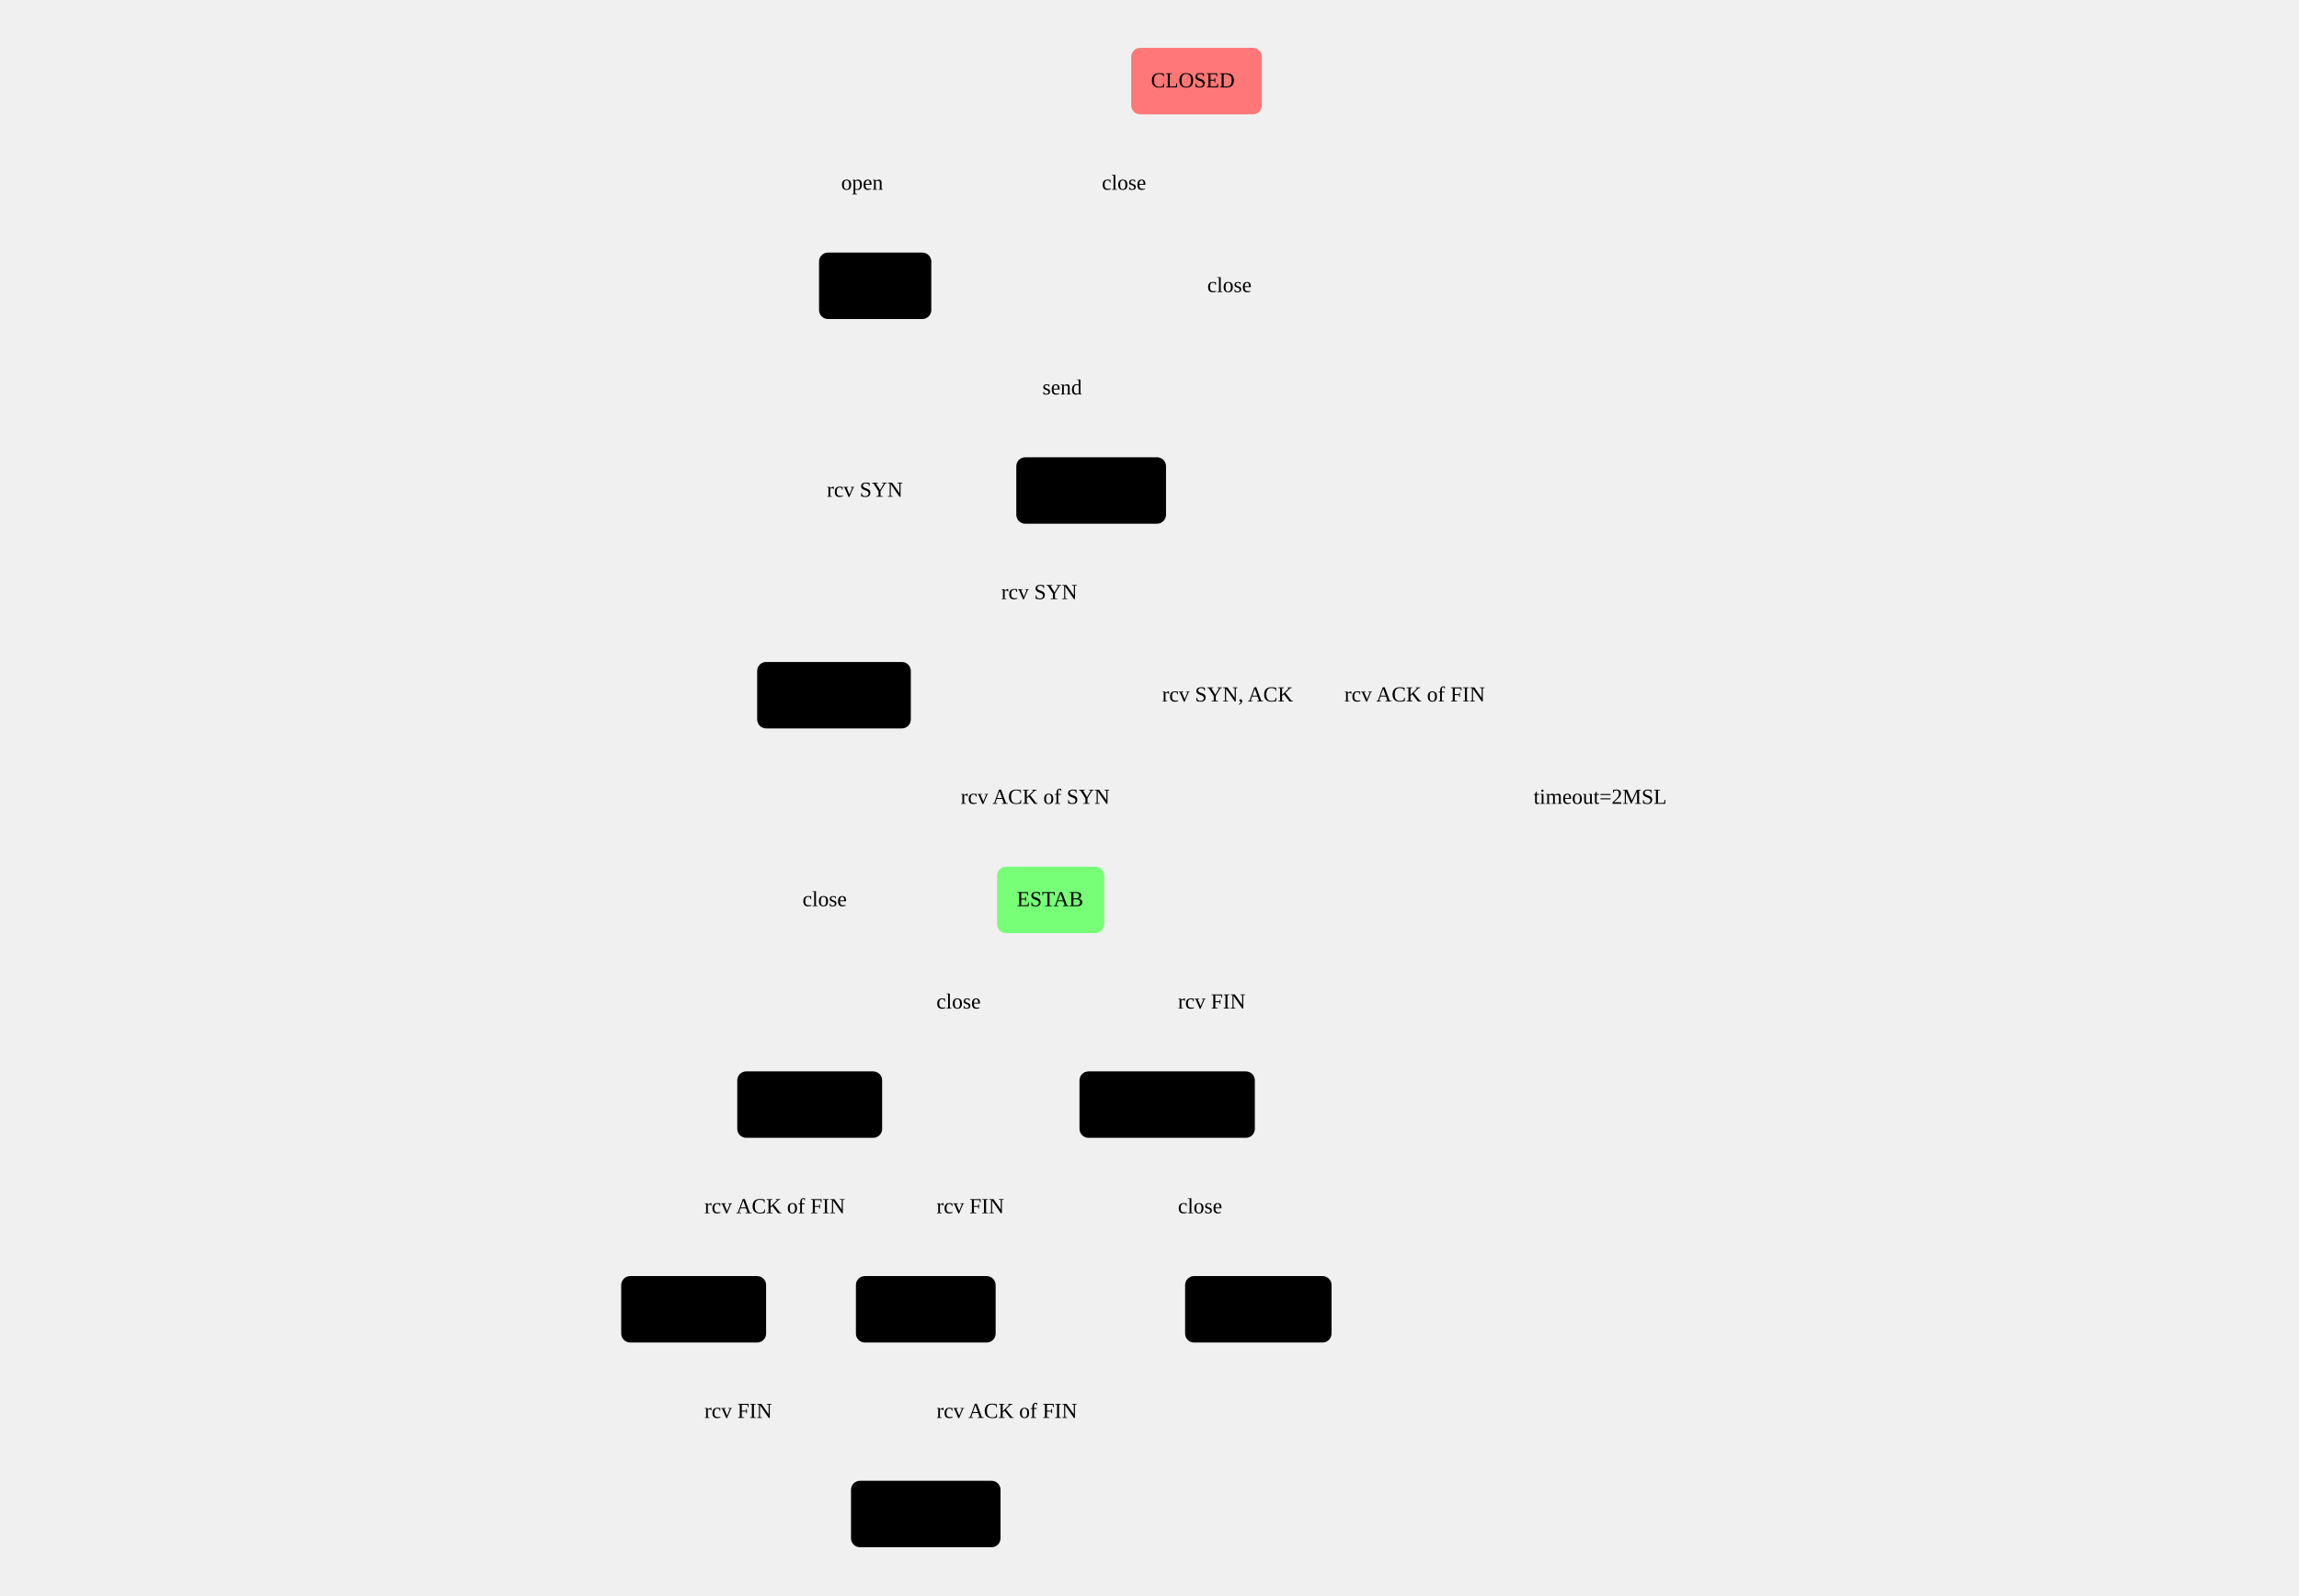
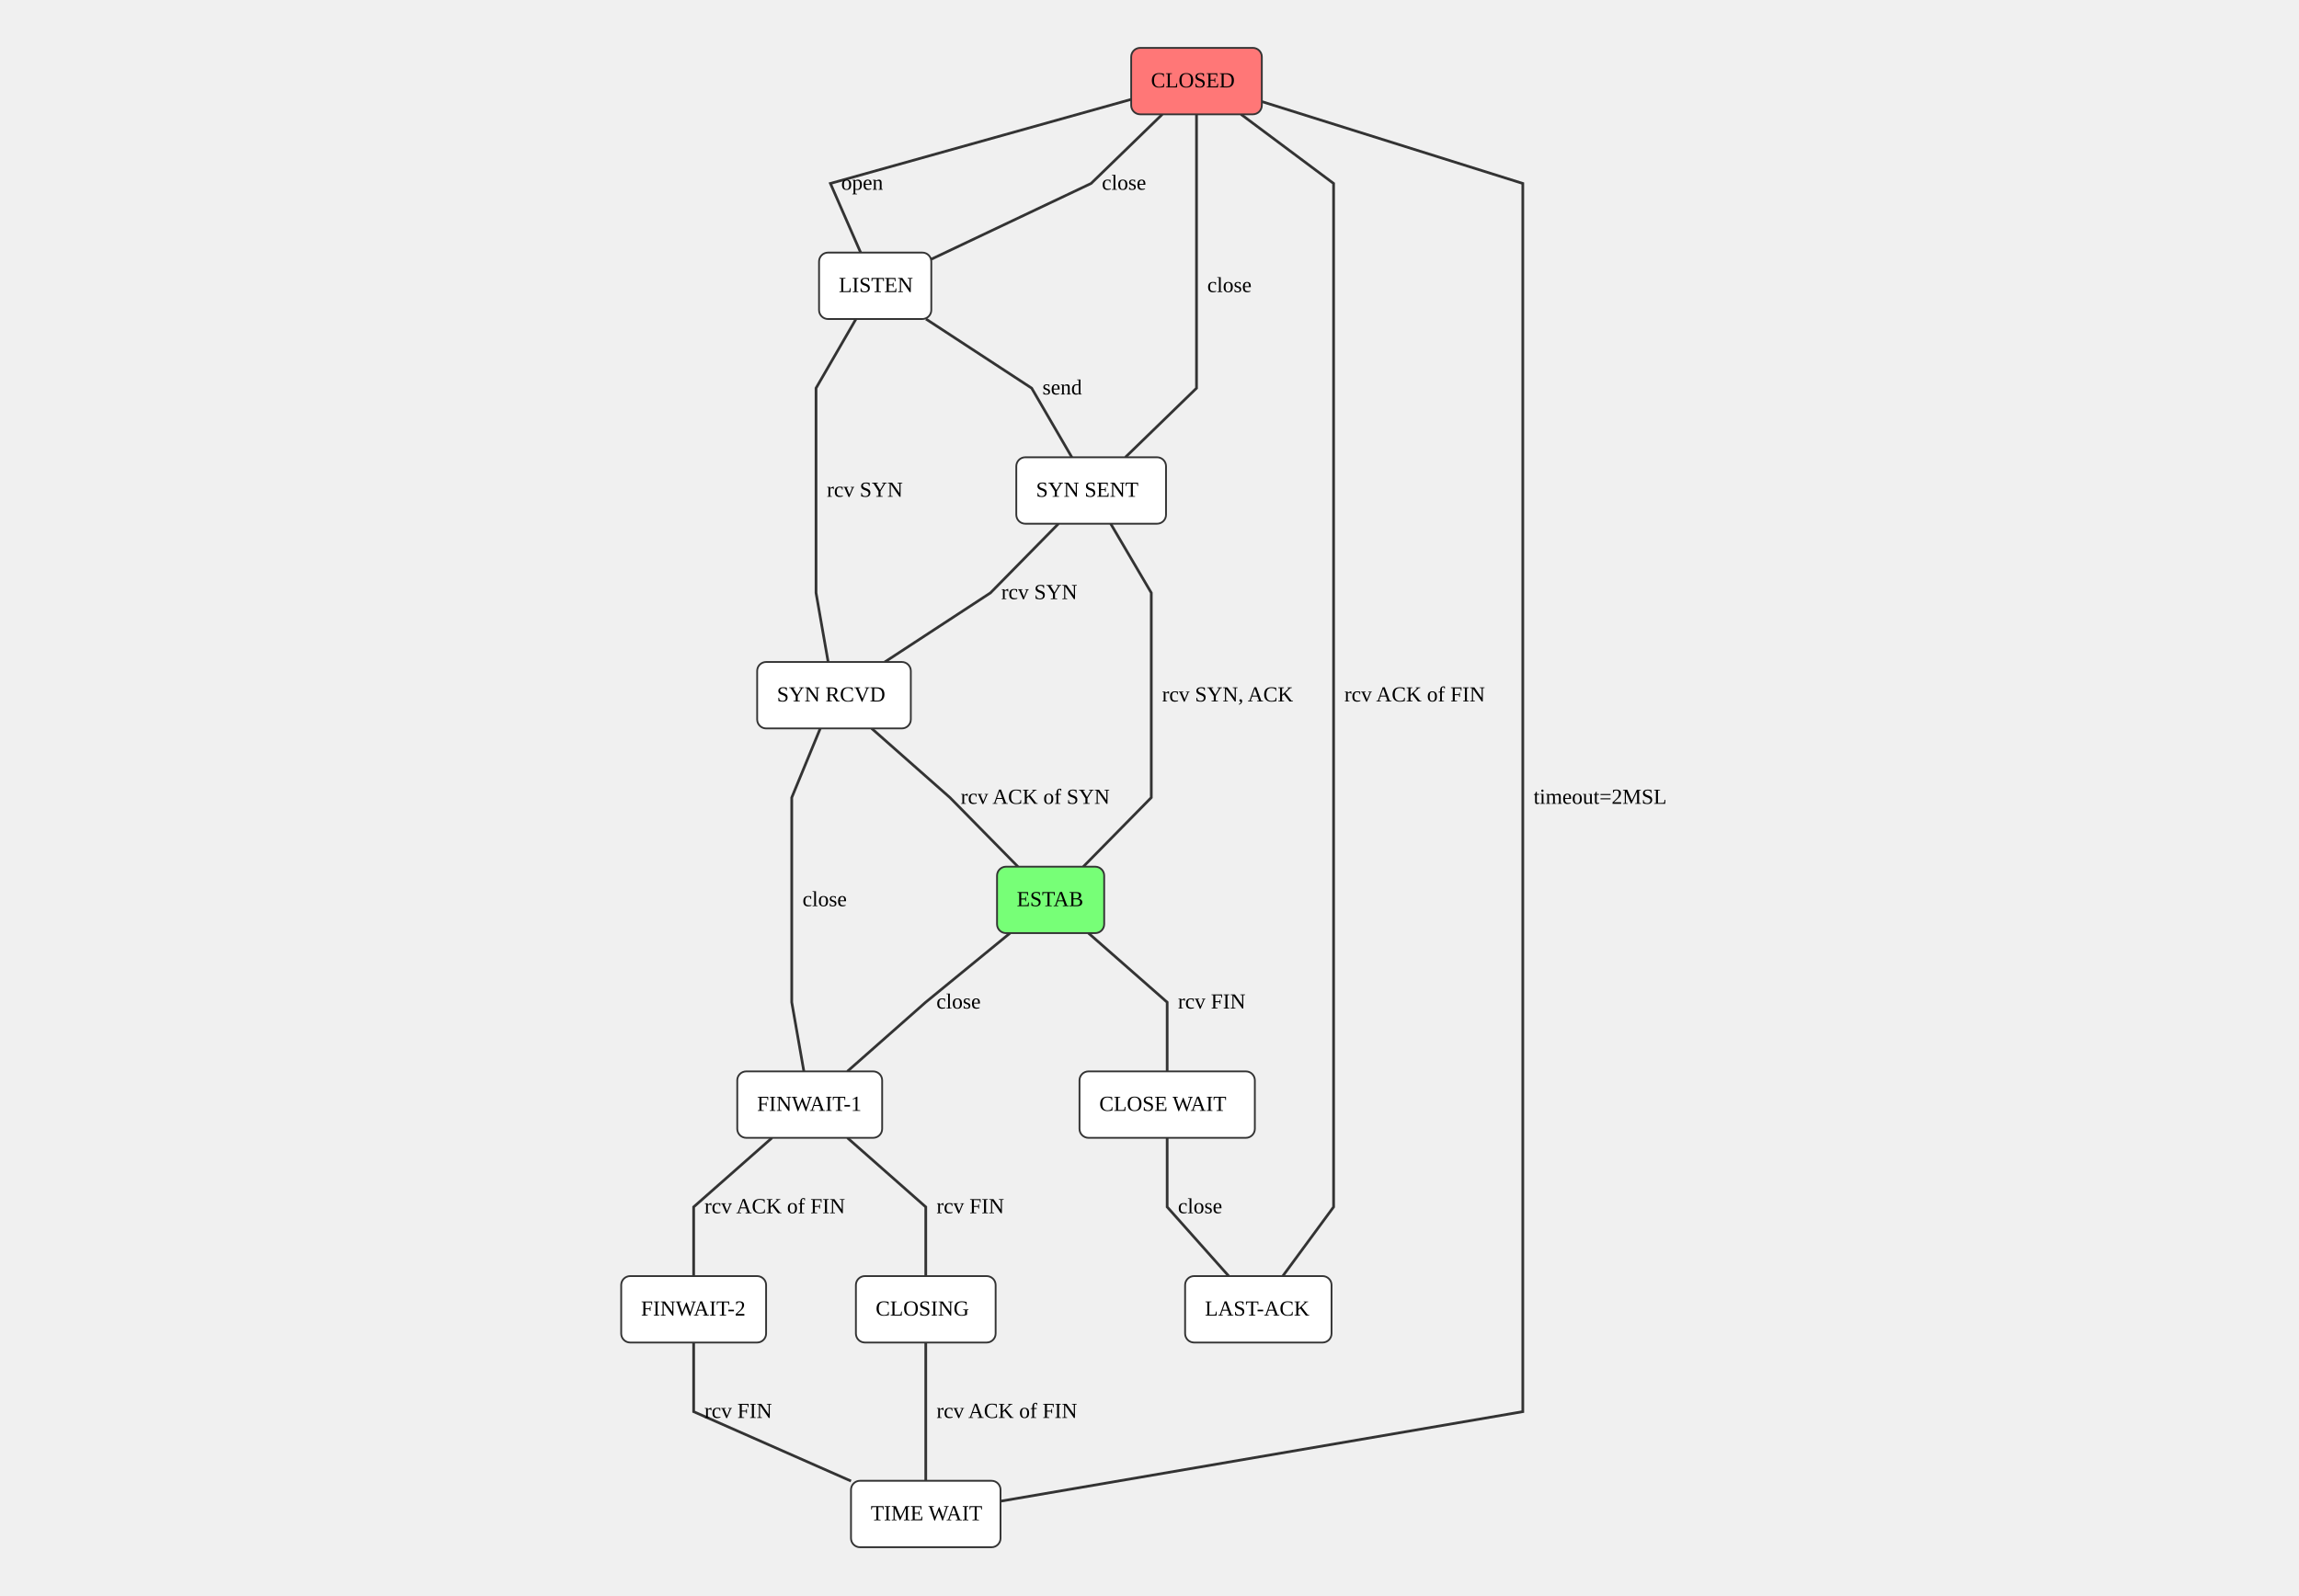
<svg xmlns="http://www.w3.org/2000/svg" width="960" height="666.25">
  <g transform="translate(259.3975,20) scale(0.75)">
    <g class="output">
      <g class="clusters" />
      <g class="edgePaths">
        <g class="edgePath" style="opacity: 1;">
          <path class="path" d="M283.945,28.67L116.48,75.5L133.314,114" marker-end="url(about:blank#arrowhead100)" style="fill: none;" />
          <defs>
            <marker id="arrowhead100" viewBox="0 0 10 10" refX="9" refY="5" markerUnits="strokeWidth" markerWidth="8" markerHeight="6" orient="auto">
              <path d="M 0 0 L 10 5 L 0 10 z" style="stroke-width: 1; stroke-dasharray: 1, 0;" />
            </marker>
          </defs>
        </g>
        <g class="edgePath" style="opacity: 1;">
          <path class="path" d="M130.715,151L108.473,189.5L108.473,246.5L108.473,303.5L115.227,342" marker-end="url(about:blank#arrowhead101)" style="fill: none;" />
          <defs>
            <marker id="arrowhead101" viewBox="0 0 10 10" refX="9" refY="5" markerUnits="strokeWidth" markerWidth="8" markerHeight="6" orient="auto">
              <path d="M 0 0 L 10 5 L 0 10 z" style="stroke-width: 1; stroke-dasharray: 1, 0;" />
            </marker>
          </defs>
        </g>
        <g class="edgePath" style="opacity: 1;">
          <path class="path" d="M169.681,151L228.531,189.5L250.905,228" marker-end="url(about:blank#arrowhead102)" style="fill: none;" />
          <defs>
            <marker id="arrowhead102" viewBox="0 0 10 10" refX="9" refY="5" markerUnits="strokeWidth" markerWidth="8" markerHeight="6" orient="auto">
              <path d="M 0 0 L 10 5 L 0 10 z" style="stroke-width: 1; stroke-dasharray: 1, 0;" />
            </marker>
          </defs>
        </g>
        <g class="edgePath" style="opacity: 1;">
          <path class="path" d="M172.652,117.683L261.617,75.5L301.262,37" marker-end="url(about:blank#arrowhead103)" style="fill: none;" />
          <defs>
            <marker id="arrowhead103" viewBox="0 0 10 10" refX="9" refY="5" markerUnits="strokeWidth" markerWidth="8" markerHeight="6" orient="auto">
              <path d="M 0 0 L 10 5 L 0 10 z" style="stroke-width: 1; stroke-dasharray: 1, 0;" />
            </marker>
          </defs>
        </g>
        <g class="edgePath" style="opacity: 1;">
          <path class="path" d="M110.839,379L94.953,417.5L94.953,474.5L94.953,531.5L101.708,570" marker-end="url(about:blank#arrowhead104)" style="fill: none;" />
          <defs>
            <marker id="arrowhead104" viewBox="0 0 10 10" refX="9" refY="5" markerUnits="strokeWidth" markerWidth="8" markerHeight="6" orient="auto">
              <path d="M 0 0 L 10 5 L 0 10 z" style="stroke-width: 1; stroke-dasharray: 1, 0;" />
            </marker>
          </defs>
        </g>
        <g class="edgePath" style="opacity: 1;">
          <path class="path" d="M139.423,379L183.023,417.5L220.885,456" marker-end="url(about:blank#arrowhead105)" style="fill: none;" />
          <defs>
            <marker id="arrowhead105" viewBox="0 0 10 10" refX="9" refY="5" markerUnits="strokeWidth" markerWidth="8" markerHeight="6" orient="auto">
              <path d="M 0 0 L 10 5 L 0 10 z" style="stroke-width: 1; stroke-dasharray: 1, 0;" />
            </marker>
          </defs>
        </g>
        <g class="edgePath" style="opacity: 1;">
          <path class="path" d="M243.463,265L205.602,303.5L146.751,342" marker-end="url(about:blank#arrowhead106)" style="fill: none;" />
          <defs>
            <marker id="arrowhead106" viewBox="0 0 10 10" refX="9" refY="5" markerUnits="strokeWidth" markerWidth="8" markerHeight="6" orient="auto">
              <path d="M 0 0 L 10 5 L 0 10 z" style="stroke-width: 1; stroke-dasharray: 1, 0;" />
            </marker>
          </defs>
        </g>
        <g class="edgePath" style="opacity: 1;">
          <path class="path" d="M272.521,265L295.133,303.5L295.133,360.5L295.133,417.5L257.271,456" marker-end="url(about:blank#arrowhead107)" style="fill: none;" />
          <defs>
            <marker id="arrowhead107" viewBox="0 0 10 10" refX="9" refY="5" markerUnits="strokeWidth" markerWidth="8" markerHeight="6" orient="auto">
              <path d="M 0 0 L 10 5 L 0 10 z" style="stroke-width: 1; stroke-dasharray: 1, 0;" />
            </marker>
          </defs>
        </g>
        <g class="edgePath" style="opacity: 1;">
          <path class="path" d="M280.694,228L320.312,189.5L320.312,132.5L320.312,75.5L320.312,37" marker-end="url(about:blank#arrowhead108)" style="fill: none;" />
          <defs>
            <marker id="arrowhead108" viewBox="0 0 10 10" refX="9" refY="5" markerUnits="strokeWidth" markerWidth="8" markerHeight="6" orient="auto">
              <path d="M 0 0 L 10 5 L 0 10 z" style="stroke-width: 1; stroke-dasharray: 1, 0;" />
            </marker>
          </defs>
        </g>
        <g class="edgePath" style="opacity: 1;">
          <path class="path" d="M216.497,493L169.504,531.5L125.904,570" marker-end="url(about:blank#arrowhead109)" style="fill: none;" />
          <defs>
            <marker id="arrowhead109" viewBox="0 0 10 10" refX="9" refY="5" markerUnits="strokeWidth" markerWidth="8" markerHeight="6" orient="auto">
              <path d="M 0 0 L 10 5 L 0 10 z" style="stroke-width: 1; stroke-dasharray: 1, 0;" />
            </marker>
          </defs>
        </g>
        <g class="edgePath" style="opacity: 1;">
          <path class="path" d="M260.142,493L303.977,531.5L303.977,570" marker-end="url(about:blank#arrowhead110)" style="fill: none;" />
          <defs>
            <marker id="arrowhead110" viewBox="0 0 10 10" refX="9" refY="5" markerUnits="strokeWidth" markerWidth="8" markerHeight="6" orient="auto">
              <path d="M 0 0 L 10 5 L 0 10 z" style="stroke-width: 1; stroke-dasharray: 1, 0;" />
            </marker>
          </defs>
        </g>
        <g class="edgePath" style="opacity: 1;">
          <path class="path" d="M83.981,607L40.336,645.5L40.336,684" marker-end="url(about:blank#arrowhead111)" style="fill: none;" />
          <defs>
            <marker id="arrowhead111" viewBox="0 0 10 10" refX="9" refY="5" markerUnits="strokeWidth" markerWidth="8" markerHeight="6" orient="auto">
              <path d="M 0 0 L 10 5 L 0 10 z" style="stroke-width: 1; stroke-dasharray: 1, 0;" />
            </marker>
          </defs>
        </g>
        <g class="edgePath" style="opacity: 1;">
          <path class="path" d="M125.925,607L169.57,645.5L169.57,684" marker-end="url(about:blank#arrowhead112)" style="fill: none;" />
          <defs>
            <marker id="arrowhead112" viewBox="0 0 10 10" refX="9" refY="5" markerUnits="strokeWidth" markerWidth="8" markerHeight="6" orient="auto">
              <path d="M 0 0 L 10 5 L 0 10 z" style="stroke-width: 1; stroke-dasharray: 1, 0;" />
            </marker>
          </defs>
        </g>
        <g class="edgePath" style="opacity: 1;">
          <path class="path" d="M303.977,607L303.977,645.5L338.255,684" marker-end="url(about:blank#arrowhead113)" style="fill: none;" />
          <defs>
            <marker id="arrowhead113" viewBox="0 0 10 10" refX="9" refY="5" markerUnits="strokeWidth" markerWidth="8" markerHeight="6" orient="auto">
              <path d="M 0 0 L 10 5 L 0 10 z" style="stroke-width: 1; stroke-dasharray: 1, 0;" />
            </marker>
          </defs>
        </g>
        <g class="edgePath" style="opacity: 1;">
          <path class="path" d="M40.336,721L40.336,759.5L127.945,798.141" marker-end="url(about:blank#arrowhead114)" style="fill: none;" />
          <defs>
            <marker id="arrowhead114" viewBox="0 0 10 10" refX="9" refY="5" markerUnits="strokeWidth" markerWidth="8" markerHeight="6" orient="auto">
              <path d="M 0 0 L 10 5 L 0 10 z" style="stroke-width: 1; stroke-dasharray: 1, 0;" />
            </marker>
          </defs>
        </g>
        <g class="edgePath" style="opacity: 1;">
          <path class="path" d="M169.57,721L169.57,759.5L169.57,798" marker-end="url(about:blank#arrowhead115)" style="fill: none;" />
          <defs>
            <marker id="arrowhead115" viewBox="0 0 10 10" refX="9" refY="5" markerUnits="strokeWidth" markerWidth="8" markerHeight="6" orient="auto">
              <path d="M 0 0 L 10 5 L 0 10 z" style="stroke-width: 1; stroke-dasharray: 1, 0;" />
            </marker>
          </defs>
        </g>
        <g class="edgePath" style="opacity: 1;">
          <path class="path" d="M368.328,684L396.633,645.5L396.633,588.5L396.633,531.5L396.633,474.5L396.633,417.5L396.633,360.5L396.633,303.5L396.633,246.5L396.633,189.5L396.633,132.5L396.633,75.5L345.083,37" marker-end="url(about:blank#arrowhead116)" style="fill: none;" />
          <defs>
            <marker id="arrowhead116" viewBox="0 0 10 10" refX="9" refY="5" markerUnits="strokeWidth" markerWidth="8" markerHeight="6" orient="auto">
              <path d="M 0 0 L 10 5 L 0 10 z" style="stroke-width: 1; stroke-dasharray: 1, 0;" />
            </marker>
          </defs>
        </g>
        <g class="edgePath" style="opacity: 1;">
          <path class="path" d="M211.195,809.362L501.977,759.5L501.977,702.5L501.977,645.5L501.977,588.5L501.977,531.5L501.977,474.5L501.977,417.5L501.977,360.5L501.977,303.5L501.977,246.5L501.977,189.5L501.977,132.5L501.977,75.5L356.68,29.911" marker-end="url(about:blank#arrowhead117)" style="fill: none;" />
          <defs>
            <marker id="arrowhead117" viewBox="0 0 10 10" refX="9" refY="5" markerUnits="strokeWidth" markerWidth="8" markerHeight="6" orient="auto">
              <path d="M 0 0 L 10 5 L 0 10 z" style="stroke-width: 1; stroke-dasharray: 1, 0;" />
            </marker>
          </defs>
        </g>
      </g>
      <g class="edgeLabels">
        <g class="edgeLabel" style="opacity: 1;" transform="translate(136.4023,75.5)">
          <g transform="translate(-14.92188,-8.5)" class="label">
            <text>
              <tspan xml:space="preserve" dy="1em" x="1">open</tspan>
            </text>
          </g>
        </g>
        <g class="edgeLabel" style="opacity: 1;" transform="translate(136.9492,246.5)">
          <g transform="translate(-23.47656,-8.5)" class="label">
            <text>
              <tspan xml:space="preserve" dy="1em" x="1">rcv SYN</tspan>
            </text>
          </g>
        </g>
        <g class="edgeLabel" style="opacity: 1;" transform="translate(248.0625,189.5)">
          <g transform="translate(-14.53125,-8.5)" class="label">
            <text>
              <tspan xml:space="preserve" dy="1em" x="1">send</tspan>
            </text>
          </g>
        </g>
        <g class="edgeLabel" style="opacity: 1;" transform="translate(282.1875,75.5)">
          <g transform="translate(-15.57031,-8.5)" class="label">
            <text>
              <tspan xml:space="preserve" dy="1em" x="1">close</tspan>
            </text>
          </g>
        </g>
        <g class="edgeLabel" style="opacity: 1;" transform="translate(115.5234,474.5)">
          <g transform="translate(-15.57031,-8.5)" class="label">
            <text>
              <tspan xml:space="preserve" dy="1em" x="1">close</tspan>
            </text>
          </g>
        </g>
        <g class="edgeLabel" style="opacity: 1;" transform="translate(234.0781,417.5)">
          <g transform="translate(-46.05469,-8.5)" class="label">
            <text>
              <tspan xml:space="preserve" dy="1em" x="1">rcv ACK of SYN</tspan>
            </text>
          </g>
        </g>
        <g class="edgeLabel" style="opacity: 1;" transform="translate(234.0781,303.5)">
          <g transform="translate(-23.47656,-8.5)" class="label">
            <text>
              <tspan xml:space="preserve" dy="1em" x="1">rcv SYN</tspan>
            </text>
          </g>
        </g>
        <g class="edgeLabel" style="opacity: 1;" transform="translate(340.8828,360.5)">
          <g transform="translate(-40.75,-8.5)" class="label">
            <text>
              <tspan xml:space="preserve" dy="1em" x="1">rcv SYN, ACK</tspan>
            </text>
          </g>
        </g>
        <g class="edgeLabel" style="opacity: 1;" transform="translate(340.8828,132.5)">
          <g transform="translate(-15.57031,-8.5)" class="label">
            <text>
              <tspan xml:space="preserve" dy="1em" x="1">close</tspan>
            </text>
          </g>
        </g>
        <g class="edgeLabel" style="opacity: 1;" transform="translate(190.0742,531.5)">
          <g transform="translate(-15.57031,-8.5)" class="label">
            <text>
              <tspan xml:space="preserve" dy="1em" x="1">close</tspan>
            </text>
          </g>
        </g>
        <g class="edgeLabel" style="opacity: 1;" transform="translate(329.0625,531.5)">
          <g transform="translate(-20.08594,-8.5)" class="label">
            <text>
              <tspan xml:space="preserve" dy="1em" x="1">rcv FIN</tspan>
            </text>
          </g>
        </g>
        <g class="edgeLabel" style="opacity: 1;" transform="translate(88.00781,645.5)">
          <g transform="translate(-42.67188,-8.5)" class="label">
            <text>
              <tspan xml:space="preserve" dy="1em" x="1">rcv ACK of FIN</tspan>
            </text>
          </g>
        </g>
        <g class="edgeLabel" style="opacity: 1;" transform="translate(194.6562,645.5)">
          <g transform="translate(-20.08594,-8.5)" class="label">
            <text>
              <tspan xml:space="preserve" dy="1em" x="1">rcv FIN</tspan>
            </text>
          </g>
        </g>
        <g class="edgeLabel" style="opacity: 1;" transform="translate(324.5469,645.5)">
          <g transform="translate(-15.57031,-8.5)" class="label">
            <text>
              <tspan xml:space="preserve" dy="1em" x="1">close</tspan>
            </text>
          </g>
        </g>
        <g class="edgeLabel" style="opacity: 1;" transform="translate(65.42188,759.5)">
          <g transform="translate(-20.08594,-8.5)" class="label">
            <text>
              <tspan xml:space="preserve" dy="1em" x="1">rcv FIN</tspan>
            </text>
          </g>
        </g>
        <g class="edgeLabel" style="opacity: 1;" transform="translate(217.2422,759.5)">
          <g transform="translate(-42.67188,-8.5)" class="label">
            <text>
              <tspan xml:space="preserve" dy="1em" x="1">rcv ACK of FIN</tspan>
            </text>
          </g>
        </g>
        <g class="edgeLabel" style="opacity: 1;" transform="translate(444.3047,360.5)">
          <g transform="translate(-42.67188,-8.5)" class="label">
            <text>
              <tspan xml:space="preserve" dy="1em" x="1">rcv ACK of FIN</tspan>
            </text>
          </g>
        </g>
        <g class="edgeLabel" style="opacity: 1;" transform="translate(550.125,417.5)">
          <g transform="translate(-43.14844,-8.5)" class="label">
            <text>
              <tspan xml:space="preserve" dy="1em" x="1">timeout=2MSL</tspan>
            </text>
          </g>
        </g>
      </g>
      <g class="nodes">
        <g class="node" transform="translate(320.3125,18.5)" style="opacity: 1;">
          <rect rx="5" ry="5" x="-36.367" y="-18.5" width="72.734" height="37" class="label-container" style="fill: #f77" />
          <g class="label" transform="translate(0,0)">
            <g transform="translate(-26.36719,-8.5)">
              <text>
                <tspan xml:space="preserve" dy="1em" x="1">CLOSED</tspan>
              </text>
            </g>
          </g>
        </g>
        <g class="node" transform="translate(141.4023,132.5)" style="opacity: 1;">
          <rect rx="5" ry="5" x="-31.25" y="-18.5" width="62.5" height="37" class="label-container" />
          <g class="label" transform="translate(0,0)">
            <g transform="translate(-21.25,-8.5)">
              <text>
                <tspan xml:space="preserve" dy="1em" x="1">LISTEN</tspan>
              </text>
            </g>
          </g>
        </g>
        <g class="node" transform="translate(118.4727,360.5)" style="opacity: 1;">
          <rect rx="5" ry="5" x="-42.773" y="-18.5" width="85.547" height="37" class="label-container" />
          <g class="label" transform="translate(0,0)">
            <g transform="translate(-32.77344,-8.5)">
              <text>
                <tspan xml:space="preserve" dy="1em" x="1">SYN RCVD</tspan>
              </text>
            </g>
          </g>
        </g>
        <g class="node" transform="translate(261.6562,246.5)" style="opacity: 1;">
          <rect rx="5" ry="5" x="-41.68" y="-18.5" width="83.359" height="37" class="label-container" />
          <g class="label" transform="translate(0,0)">
            <g transform="translate(-31.67969,-8.5)">
              <text>
                <tspan xml:space="preserve" dy="1em" x="1">SYN SENT</tspan>
              </text>
            </g>
          </g>
        </g>
        <g class="node" transform="translate(239.0781,474.5)" style="opacity: 1;">
          <rect rx="5" ry="5" x="-29.828" y="-18.5" width="59.656" height="37" class="label-container" style="fill: #7f7" />
          <g class="label" transform="translate(0,0)">
            <g transform="translate(-19.82812,-8.5)">
              <text>
                <tspan xml:space="preserve" dy="1em" x="1">ESTAB</tspan>
              </text>
            </g>
          </g>
        </g>
        <g class="node" transform="translate(104.9531,588.5)" style="opacity: 1;">
          <rect rx="5" ry="5" x="-40.336" y="-18.5" width="80.672" height="37" class="label-container" />
          <g class="label" transform="translate(0,0)">
            <g transform="translate(-30.33594,-8.5)">
              <text>
                <tspan xml:space="preserve" dy="1em" x="1">FINWAIT-1</tspan>
              </text>
            </g>
          </g>
        </g>
        <g class="node" transform="translate(303.9766,588.5)" style="opacity: 1;">
          <rect rx="5" ry="5" x="-48.812" y="-18.5" width="97.625" height="37" class="label-container" />
          <g class="label" transform="translate(0,0)">
            <g transform="translate(-38.8125,-8.5)">
              <text>
                <tspan xml:space="preserve" dy="1em" x="1">CLOSE WAIT</tspan>
              </text>
            </g>
          </g>
        </g>
        <g class="node" transform="translate(40.33594,702.5)" style="opacity: 1;">
          <rect rx="5" ry="5" x="-40.336" y="-18.5" width="80.672" height="37" class="label-container" />
          <g class="label" transform="translate(0,0)">
            <g transform="translate(-30.33594,-8.5)">
              <text>
                <tspan xml:space="preserve" dy="1em" x="1">FINWAIT-2</tspan>
              </text>
            </g>
          </g>
        </g>
        <g class="node" transform="translate(169.5703,702.5)" style="opacity: 1;">
          <rect rx="5" ry="5" x="-38.898" y="-18.5" width="77.797" height="37" class="label-container" />
          <g class="label" transform="translate(0,0)">
            <g transform="translate(-28.89844,-8.5)">
              <text>
                <tspan xml:space="preserve" dy="1em" x="1">CLOSING</tspan>
              </text>
            </g>
          </g>
        </g>
        <g class="node" transform="translate(354.7266,702.5)" style="opacity: 1;">
          <rect rx="5" ry="5" x="-40.766" y="-18.5" width="81.531" height="37" class="label-container" />
          <g class="label" transform="translate(0,0)">
            <g transform="translate(-30.76562,-8.5)">
              <text>
                <tspan xml:space="preserve" dy="1em" x="1">LAST-ACK</tspan>
              </text>
            </g>
          </g>
        </g>
        <g class="node" transform="translate(169.5703,816.5)" style="opacity: 1;">
          <rect rx="5" ry="5" x="-41.625" y="-18.5" width="83.25" height="37" class="label-container" />
          <g class="label" transform="translate(0,0)">
            <g transform="translate(-31.625,-8.5)">
              <text>
                <tspan xml:space="preserve" dy="1em" x="1">TIME WAIT</tspan>
              </text>
            </g>
          </g>
        </g>
      </g>
    </g>
  </g>
+   <style>
+     body {
+       font: 300 14px 'Helvetica Neue', Helvetica;
+     }
+ 
+     .node rect {
+       stroke: #333;
+       fill: #fff;
+     }
+ 
+     .edgePath path {
+       stroke: #333;
+       fill: #333;
+       stroke-width: 1.5px;
+     }</style>
</svg>
